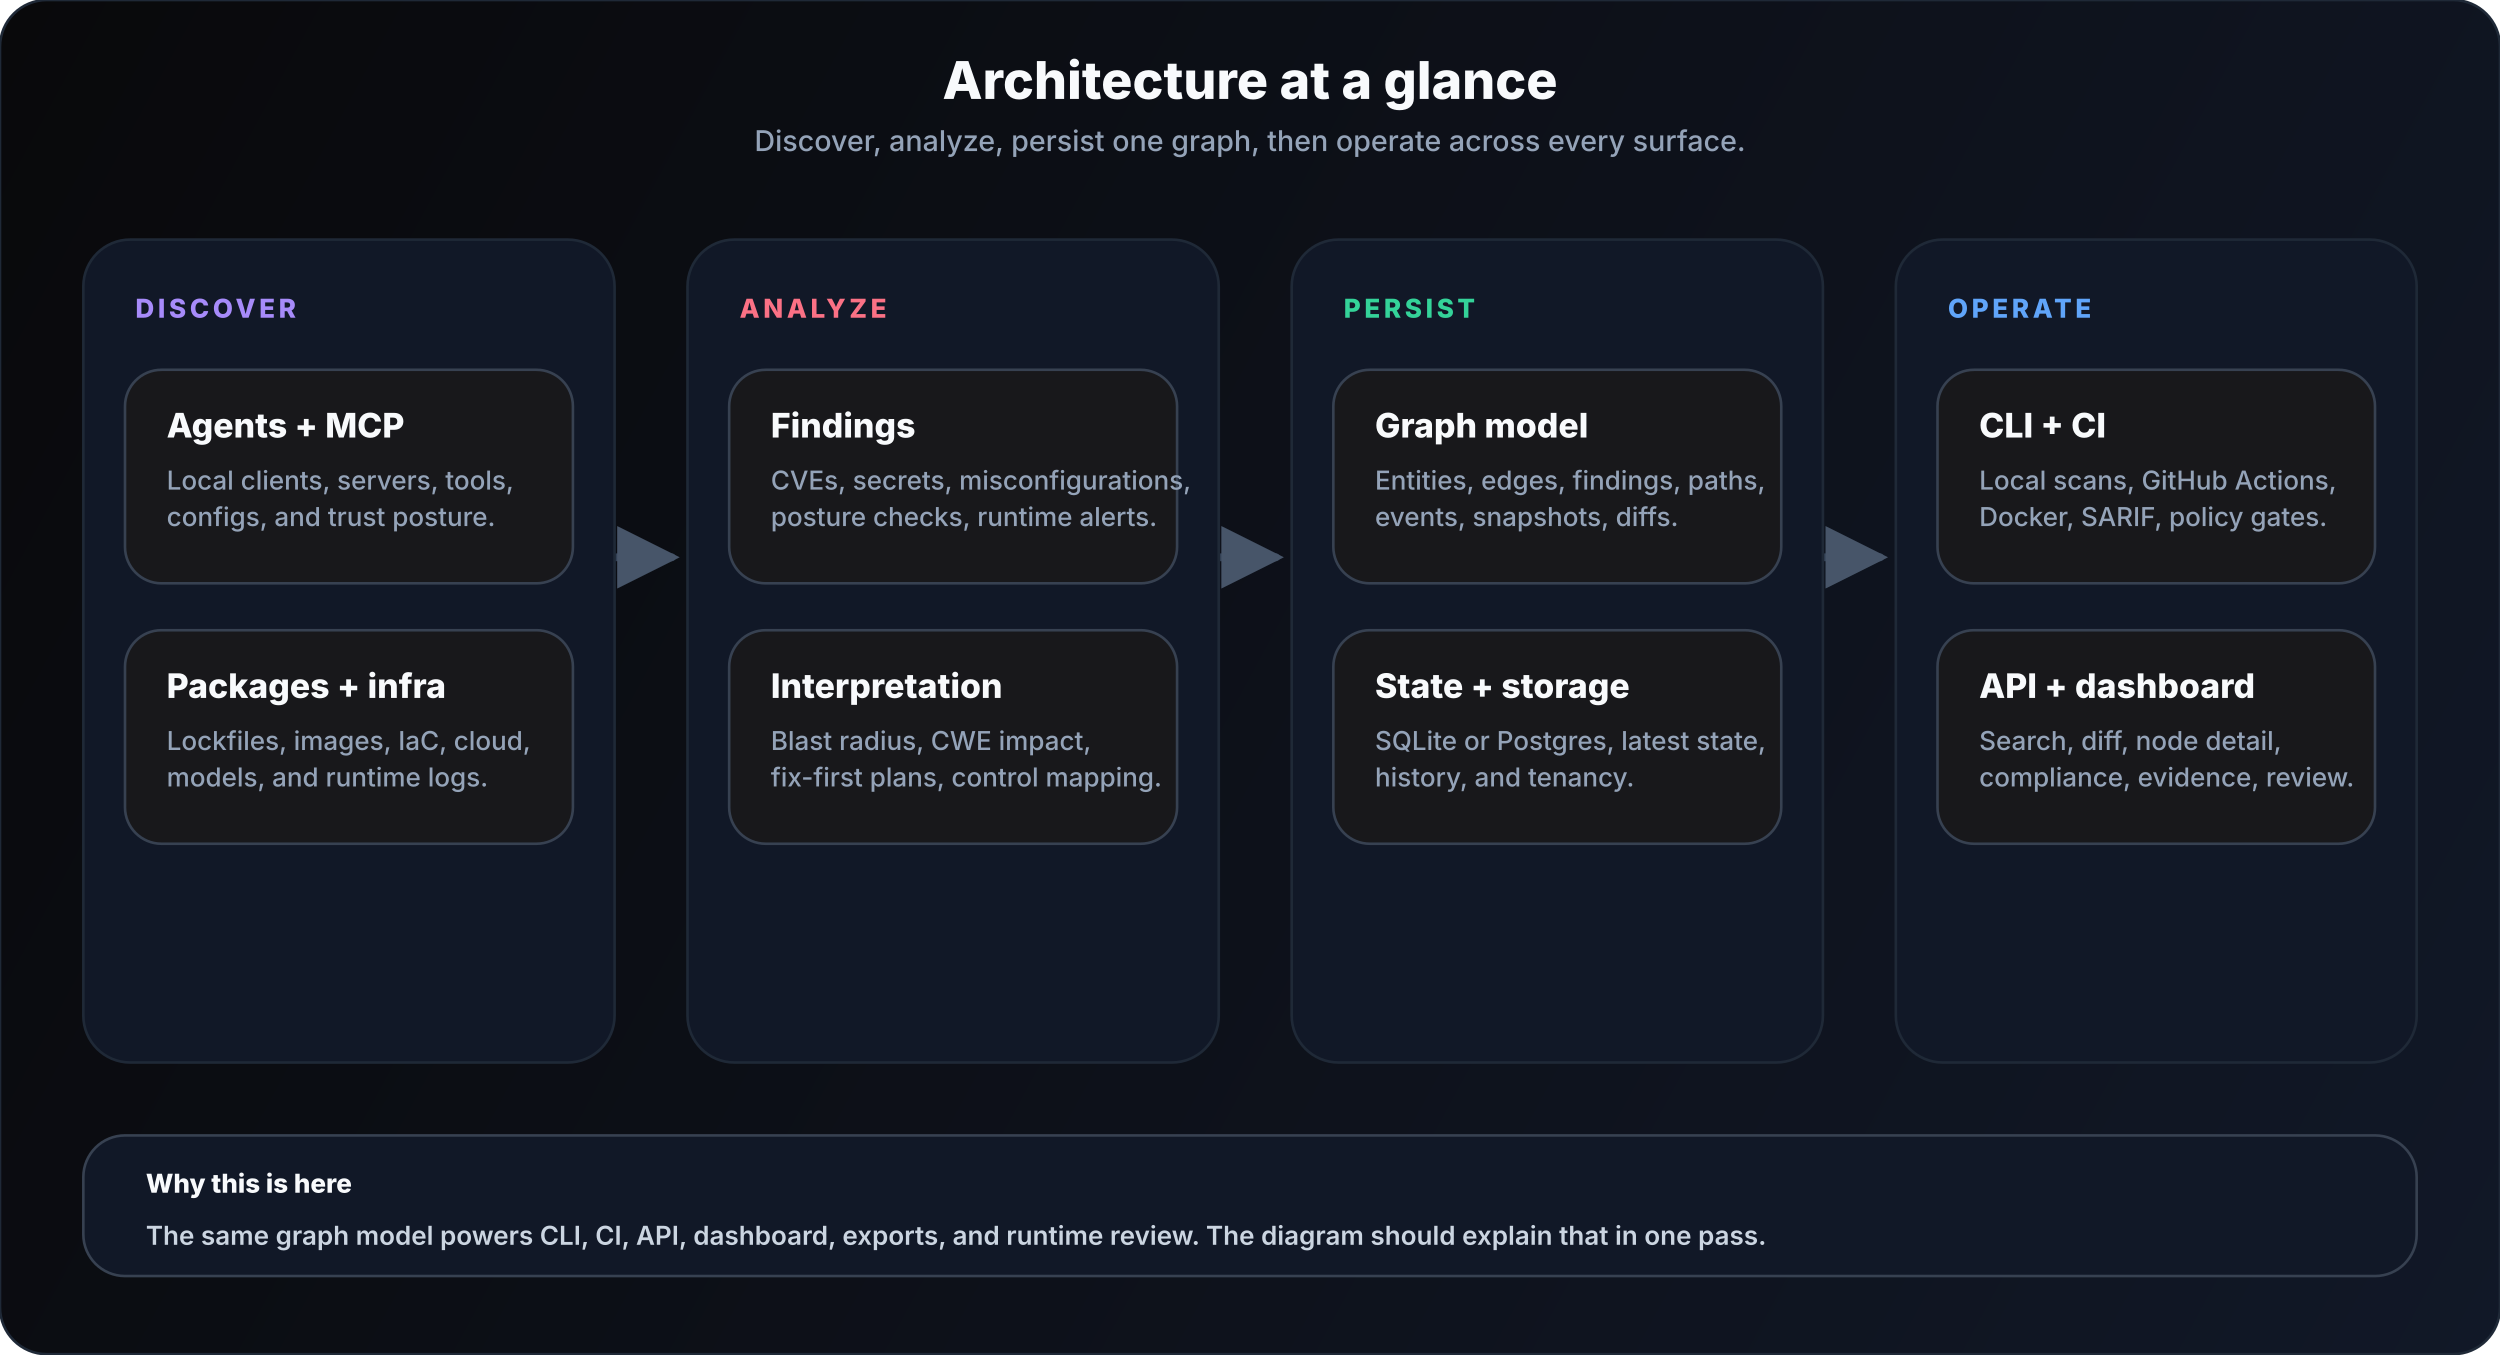
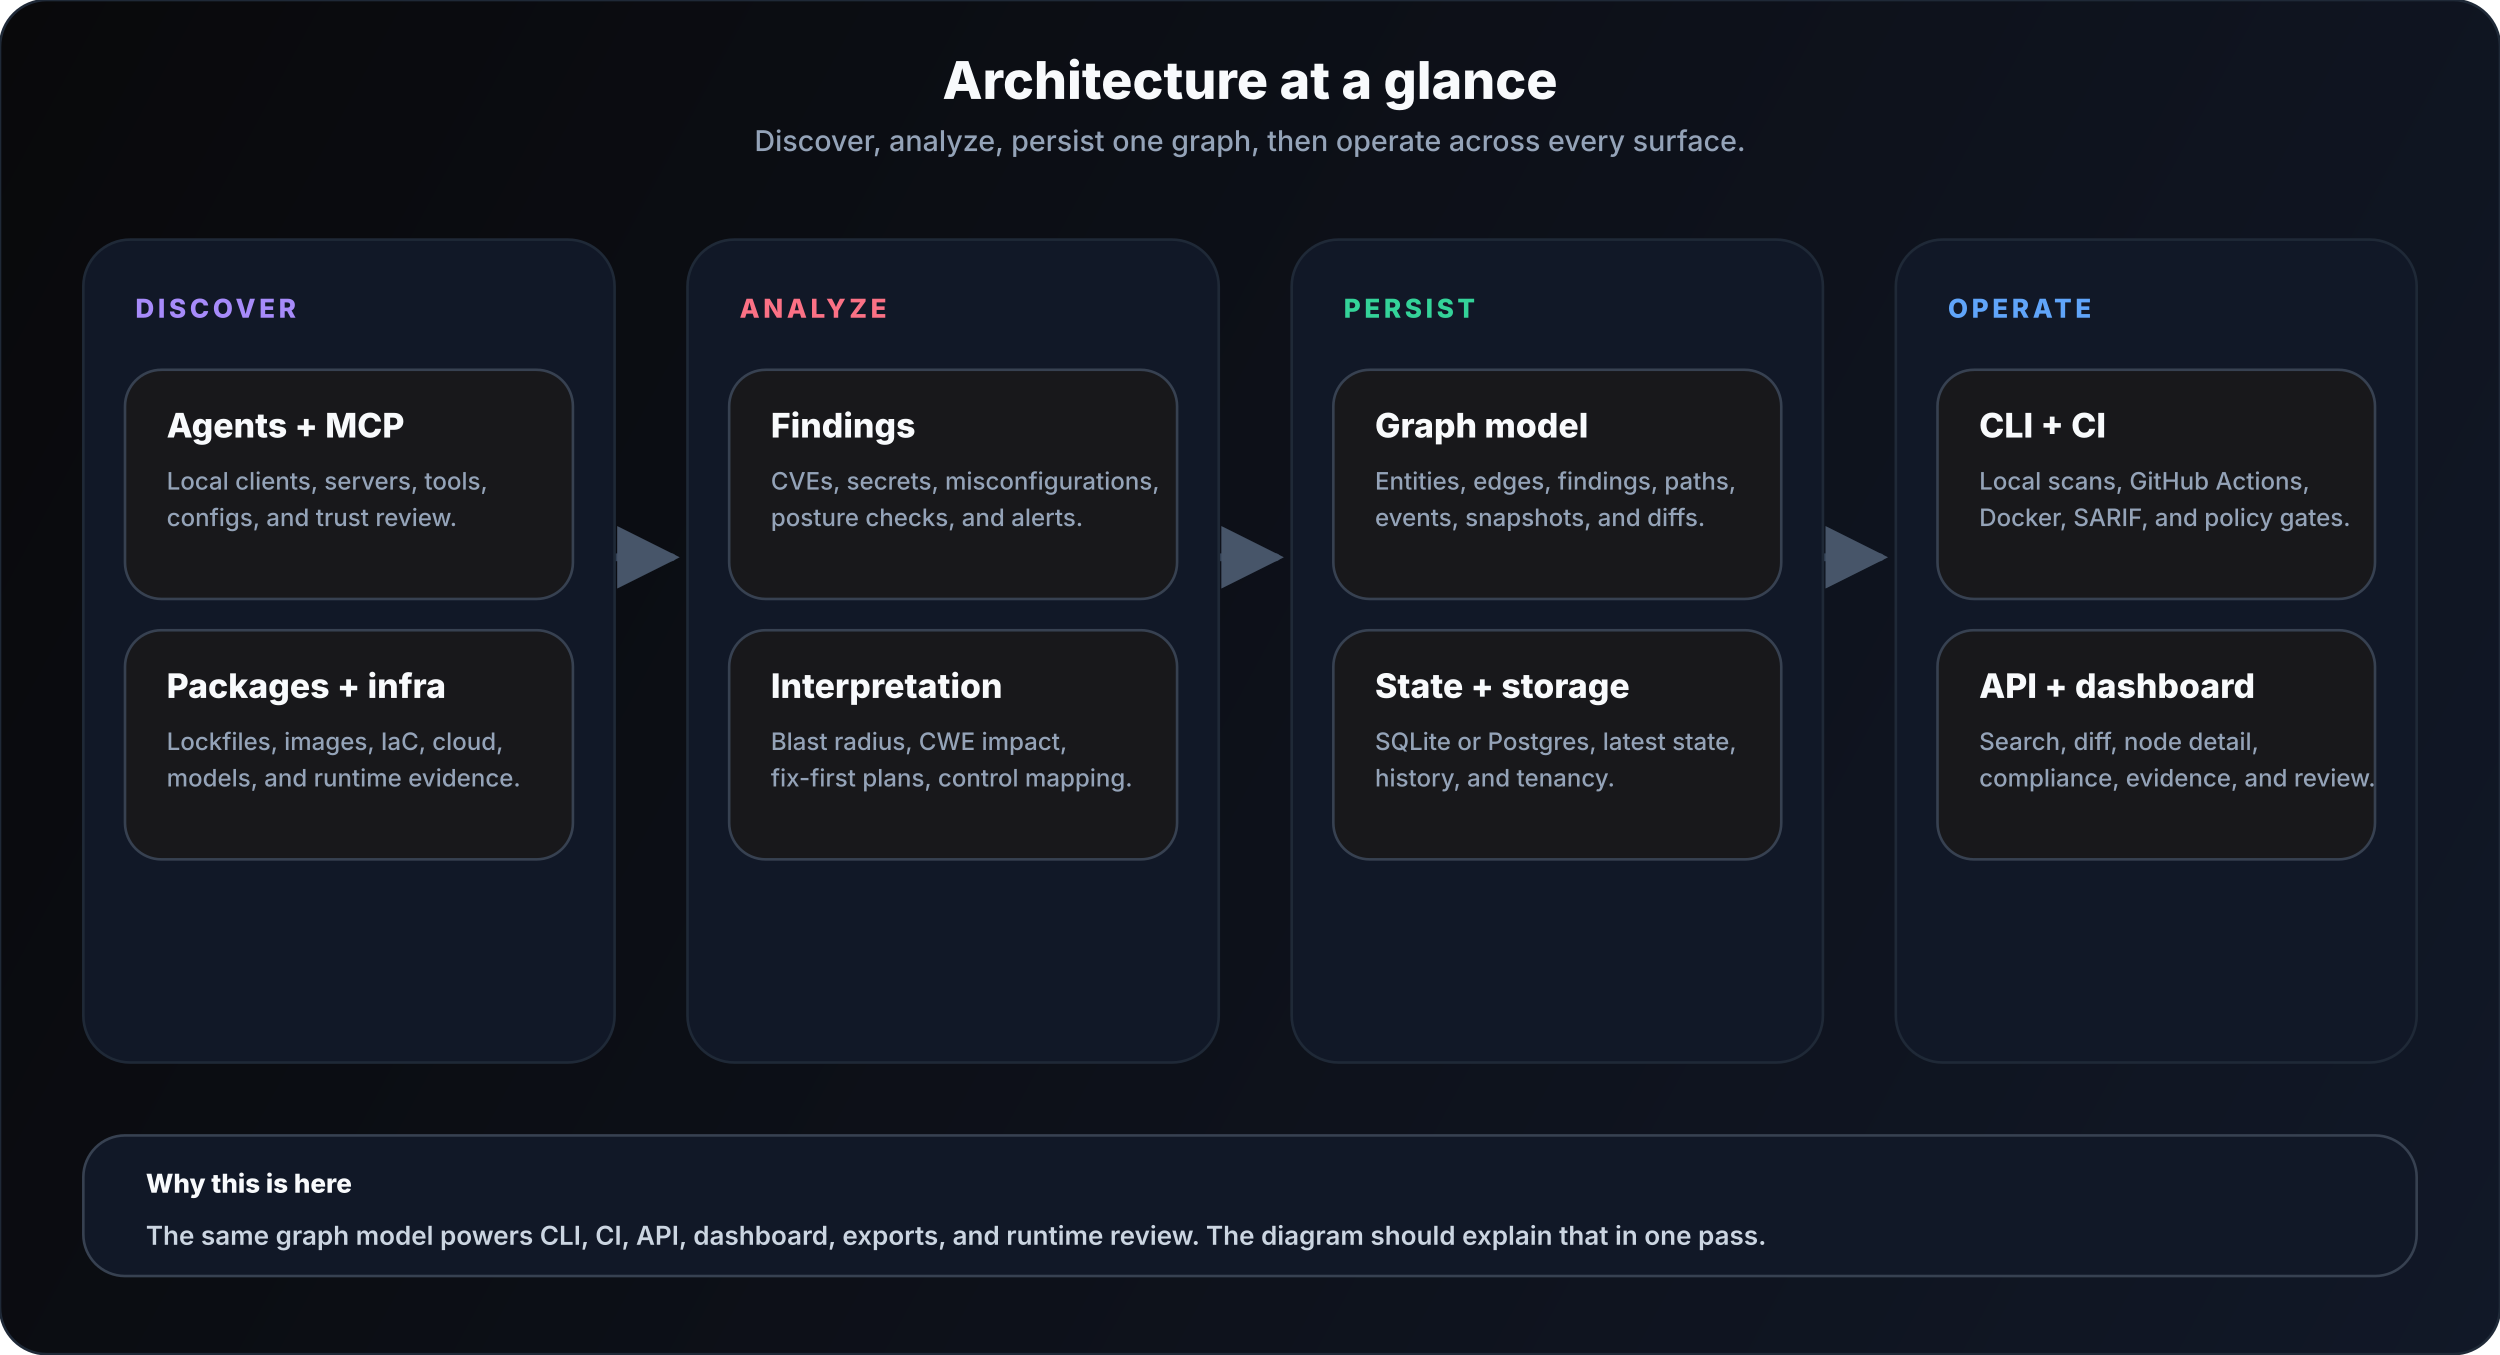
<svg xmlns="http://www.w3.org/2000/svg" viewBox="0 0 960 520" fill="none">
  <style>
    text { font-family: system-ui, -apple-system, "Segoe UI", sans-serif; }
    .title { font-size: 20px; font-weight: 800; fill: #f8fafc; }
    .subtitle { font-size: 11px; font-weight: 500; fill: #94a3b8; }
    .section { font-size: 10px; font-weight: 800; letter-spacing: 0.14em; }
    .card-title { font-size: 13px; font-weight: 760; fill: #f8fafc; }
-     .copy { font-size: 10px; font-weight: 500; fill: #94a3b8; }
+     .copy { font-size: 9.25px; font-weight: 500; fill: #94a3b8; }
    .footer-title { font-size: 10px; font-weight: 800; fill: #f8fafc; }
    .footer-copy { font-size: 10px; font-weight: 600; fill: #cbd5e1; }
  </style>
  <defs>
    <linearGradient id="bg" x1="0" y1="0" x2="960" y2="520" gradientUnits="userSpaceOnUse">
      <stop stop-color="#09090b" />
      <stop offset="1" stop-color="#111827" />
    </linearGradient>
    <marker id="arrow" viewBox="0 0 8 8" refX="7" refY="4" markerWidth="8" markerHeight="8" orient="auto">
      <path d="M0 0L8 4L0 8Z" fill="#475569" />
    </marker>
  </defs>
  <rect width="960" height="520" rx="18" fill="url(#bg)" stroke="#1f2937" />
  <text x="480" y="38" text-anchor="middle" class="title">Architecture at a glance</text>
  <text x="480" y="58" text-anchor="middle" class="subtitle">Discover, analyze, persist one graph, then operate across every surface.</text>
  <path d="M236 214H258" stroke="#334155" stroke-width="3" stroke-linecap="round" marker-end="url(#arrow)" />
  <path d="M468 214H490" stroke="#334155" stroke-width="3" stroke-linecap="round" marker-end="url(#arrow)" />
  <path d="M700 214H722" stroke="#334155" stroke-width="3" stroke-linecap="round" marker-end="url(#arrow)" />
  <rect x="32" y="92" width="204" height="316" rx="18" fill="#111827" stroke="#1f2937" />
  <rect x="264" y="92" width="204" height="316" rx="18" fill="#111827" stroke="#1f2937" />
  <rect x="496" y="92" width="204" height="316" rx="18" fill="#111827" stroke="#1f2937" />
  <rect x="728" y="92" width="200" height="316" rx="18" fill="#111827" stroke="#1f2937" />
  <text x="52" y="122" class="section" fill="#a78bfa">DISCOVER</text>
  <text x="284" y="122" class="section" fill="#fb7185">ANALYZE</text>
  <text x="516" y="122" class="section" fill="#34d399">PERSIST</text>
  <text x="748" y="122" class="section" fill="#60a5fa">OPERATE</text>
-   <rect x="48" y="142" width="172" height="82" rx="14" fill="#18181b" stroke="#374151" />
+   <rect x="48" y="142" width="172" height="88" rx="14" fill="#18181b" stroke="#374151" />
  <text x="64" y="168" class="card-title">Agents + MCP</text>
  <text x="64" y="188" class="copy">
    <tspan x="64" dy="0">Local clients, servers, tools,</tspan>
-     <tspan x="64" dy="14">configs, and trust posture.</tspan>
+     <tspan x="64" dy="14">configs, and trust review.</tspan>
  </text>
-   <rect x="48" y="242" width="172" height="82" rx="14" fill="#18181b" stroke="#374151" />
+   <rect x="48" y="242" width="172" height="88" rx="14" fill="#18181b" stroke="#374151" />
  <text x="64" y="268" class="card-title">Packages + infra</text>
  <text x="64" y="288" class="copy">
    <tspan x="64" dy="0">Lockfiles, images, IaC, cloud,</tspan>
-     <tspan x="64" dy="14">models, and runtime logs.</tspan>
+     <tspan x="64" dy="14">models, and runtime evidence.</tspan>
  </text>
-   <rect x="280" y="142" width="172" height="82" rx="14" fill="#18181b" stroke="#374151" />
+   <rect x="280" y="142" width="172" height="88" rx="14" fill="#18181b" stroke="#374151" />
  <text x="296" y="168" class="card-title">Findings</text>
  <text x="296" y="188" class="copy">
    <tspan x="296" dy="0">CVEs, secrets, misconfigurations,</tspan>
-     <tspan x="296" dy="14">posture checks, runtime alerts.</tspan>
+     <tspan x="296" dy="14">posture checks, and alerts.</tspan>
  </text>
-   <rect x="280" y="242" width="172" height="82" rx="14" fill="#18181b" stroke="#374151" />
+   <rect x="280" y="242" width="172" height="88" rx="14" fill="#18181b" stroke="#374151" />
  <text x="296" y="268" class="card-title">Interpretation</text>
  <text x="296" y="288" class="copy">
    <tspan x="296" dy="0">Blast radius, CWE impact,</tspan>
    <tspan x="296" dy="14">fix-first plans, control mapping.</tspan>
  </text>
-   <rect x="512" y="142" width="172" height="82" rx="14" fill="#18181b" stroke="#374151" />
+   <rect x="512" y="142" width="172" height="88" rx="14" fill="#18181b" stroke="#374151" />
  <text x="528" y="168" class="card-title">Graph model</text>
  <text x="528" y="188" class="copy">
    <tspan x="528" dy="0">Entities, edges, findings, paths,</tspan>
-     <tspan x="528" dy="14">events, snapshots, diffs.</tspan>
+     <tspan x="528" dy="14">events, snapshots, and diffs.</tspan>
  </text>
-   <rect x="512" y="242" width="172" height="82" rx="14" fill="#18181b" stroke="#374151" />
+   <rect x="512" y="242" width="172" height="88" rx="14" fill="#18181b" stroke="#374151" />
  <text x="528" y="268" class="card-title">State + storage</text>
  <text x="528" y="288" class="copy">
    <tspan x="528" dy="0">SQLite or Postgres, latest state,</tspan>
    <tspan x="528" dy="14">history, and tenancy.</tspan>
  </text>
-   <rect x="744" y="142" width="168" height="82" rx="14" fill="#18181b" stroke="#374151" />
+   <rect x="744" y="142" width="168" height="88" rx="14" fill="#18181b" stroke="#374151" />
  <text x="760" y="168" class="card-title">CLI + CI</text>
  <text x="760" y="188" class="copy">
    <tspan x="760" dy="0">Local scans, GitHub Actions,</tspan>
-     <tspan x="760" dy="14">Docker, SARIF, policy gates.</tspan>
+     <tspan x="760" dy="14">Docker, SARIF, and policy gates.</tspan>
  </text>
-   <rect x="744" y="242" width="168" height="82" rx="14" fill="#18181b" stroke="#374151" />
+   <rect x="744" y="242" width="168" height="88" rx="14" fill="#18181b" stroke="#374151" />
  <text x="760" y="268" class="card-title">API + dashboard</text>
  <text x="760" y="288" class="copy">
    <tspan x="760" dy="0">Search, diff, node detail,</tspan>
-     <tspan x="760" dy="14">compliance, evidence, review.</tspan>
+     <tspan x="760" dy="14">compliance, evidence, and review.</tspan>
  </text>
  <rect x="32" y="436" width="896" height="54" rx="16" fill="#111827" stroke="#374151" />
  <text x="56" y="458" class="footer-title">Why this is here</text>
  <text x="56" y="478" class="footer-copy">The same graph model powers CLI, CI, API, dashboard, exports, and runtime review. The diagram should explain that in one pass.</text>
</svg>
